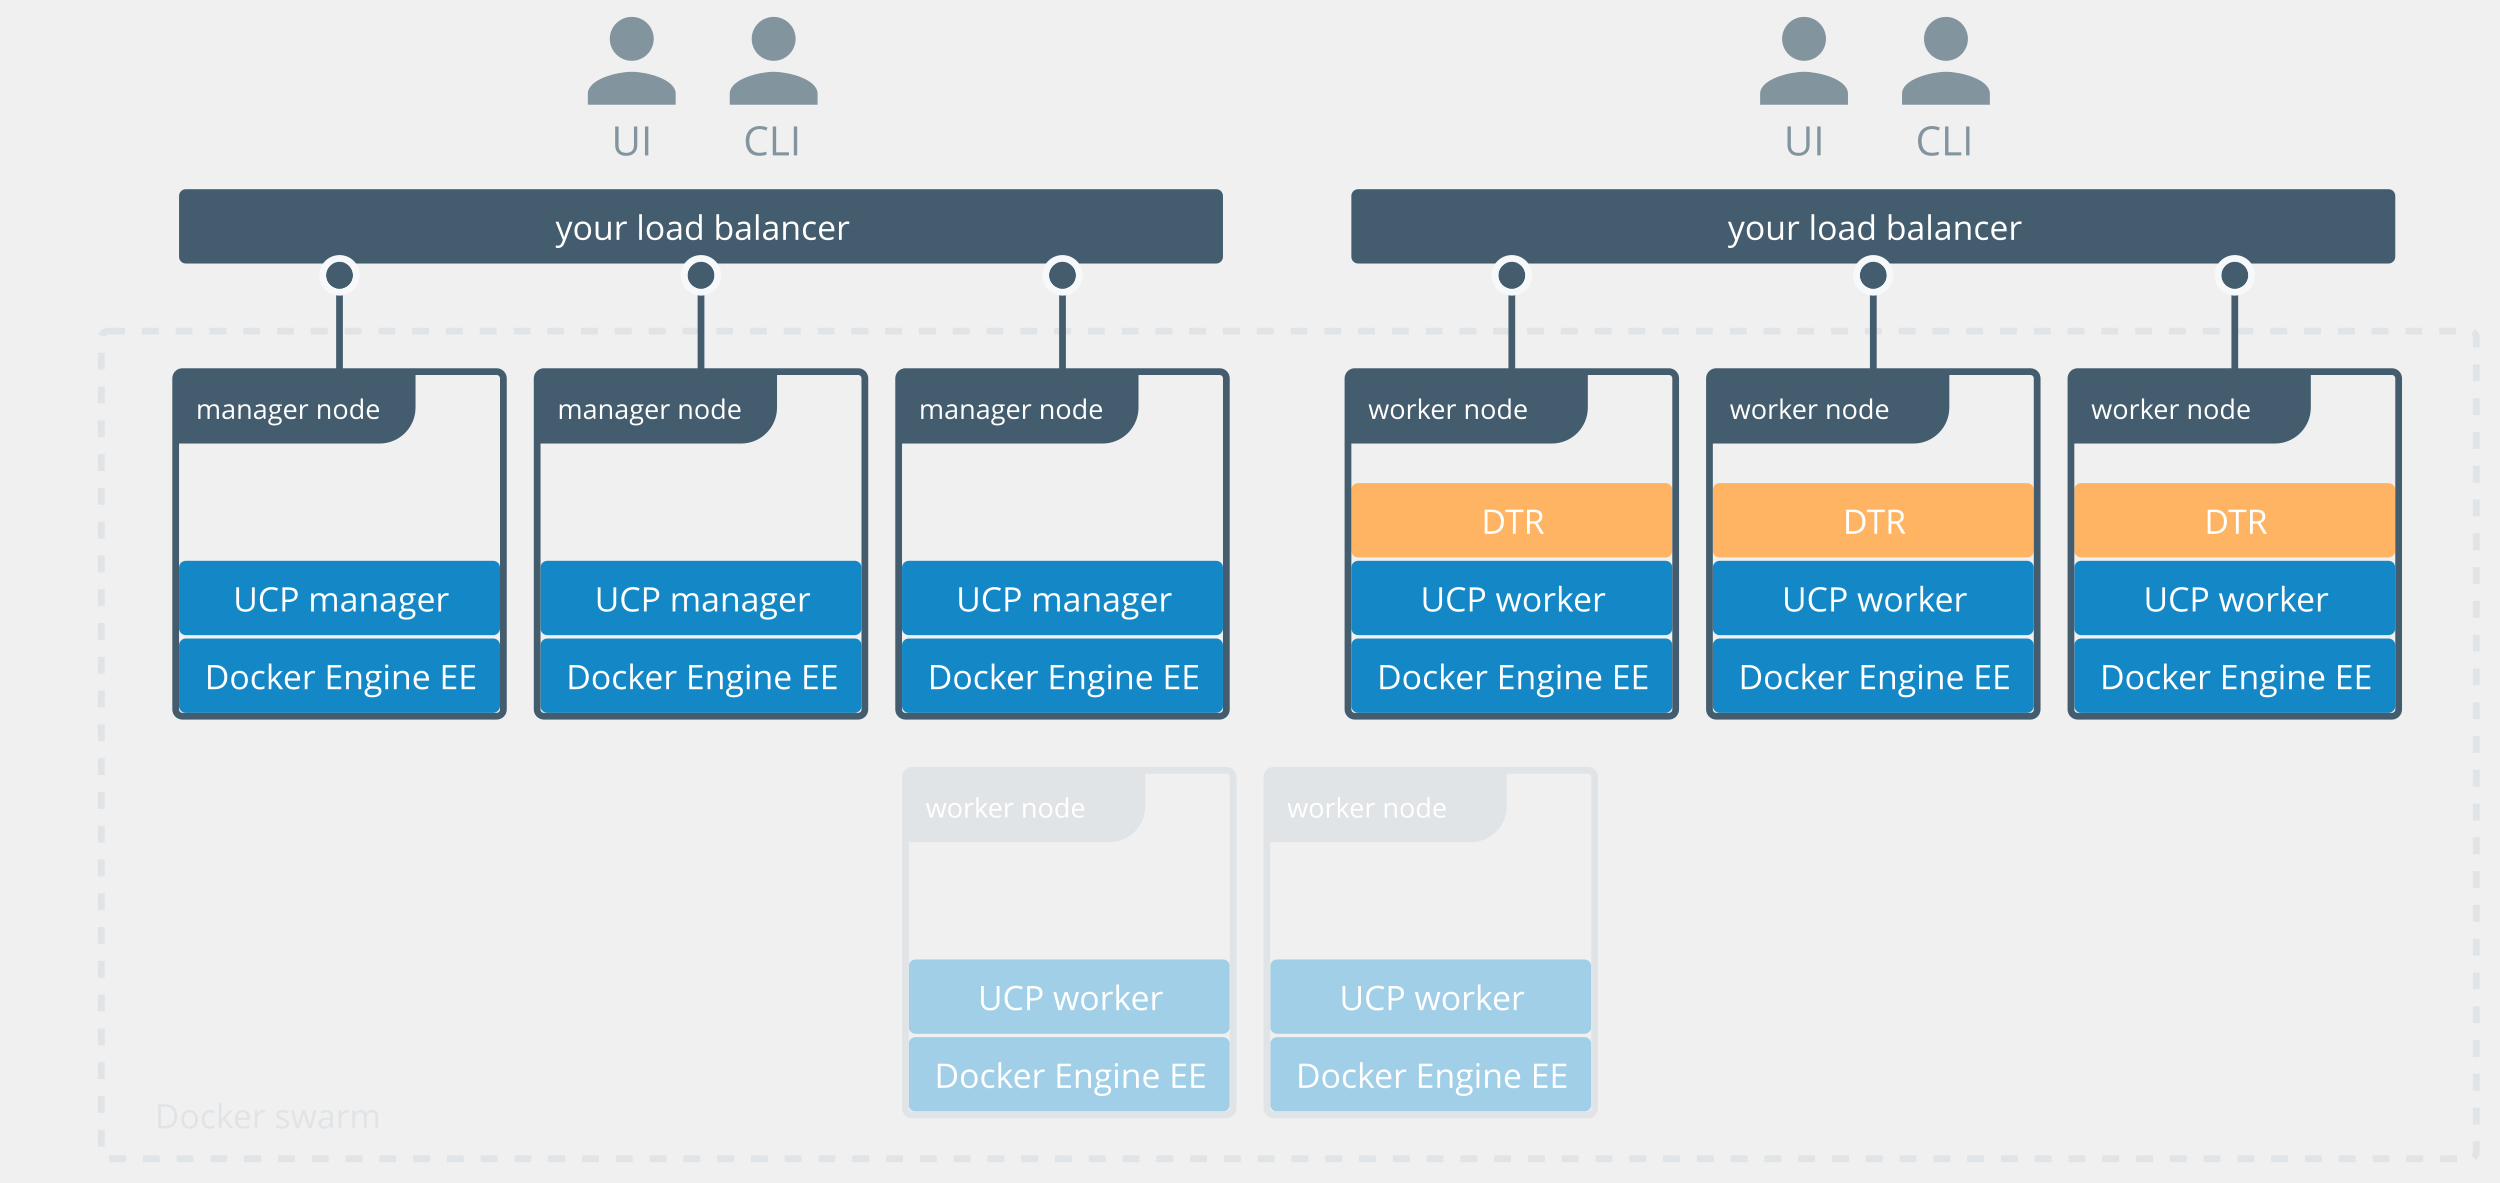
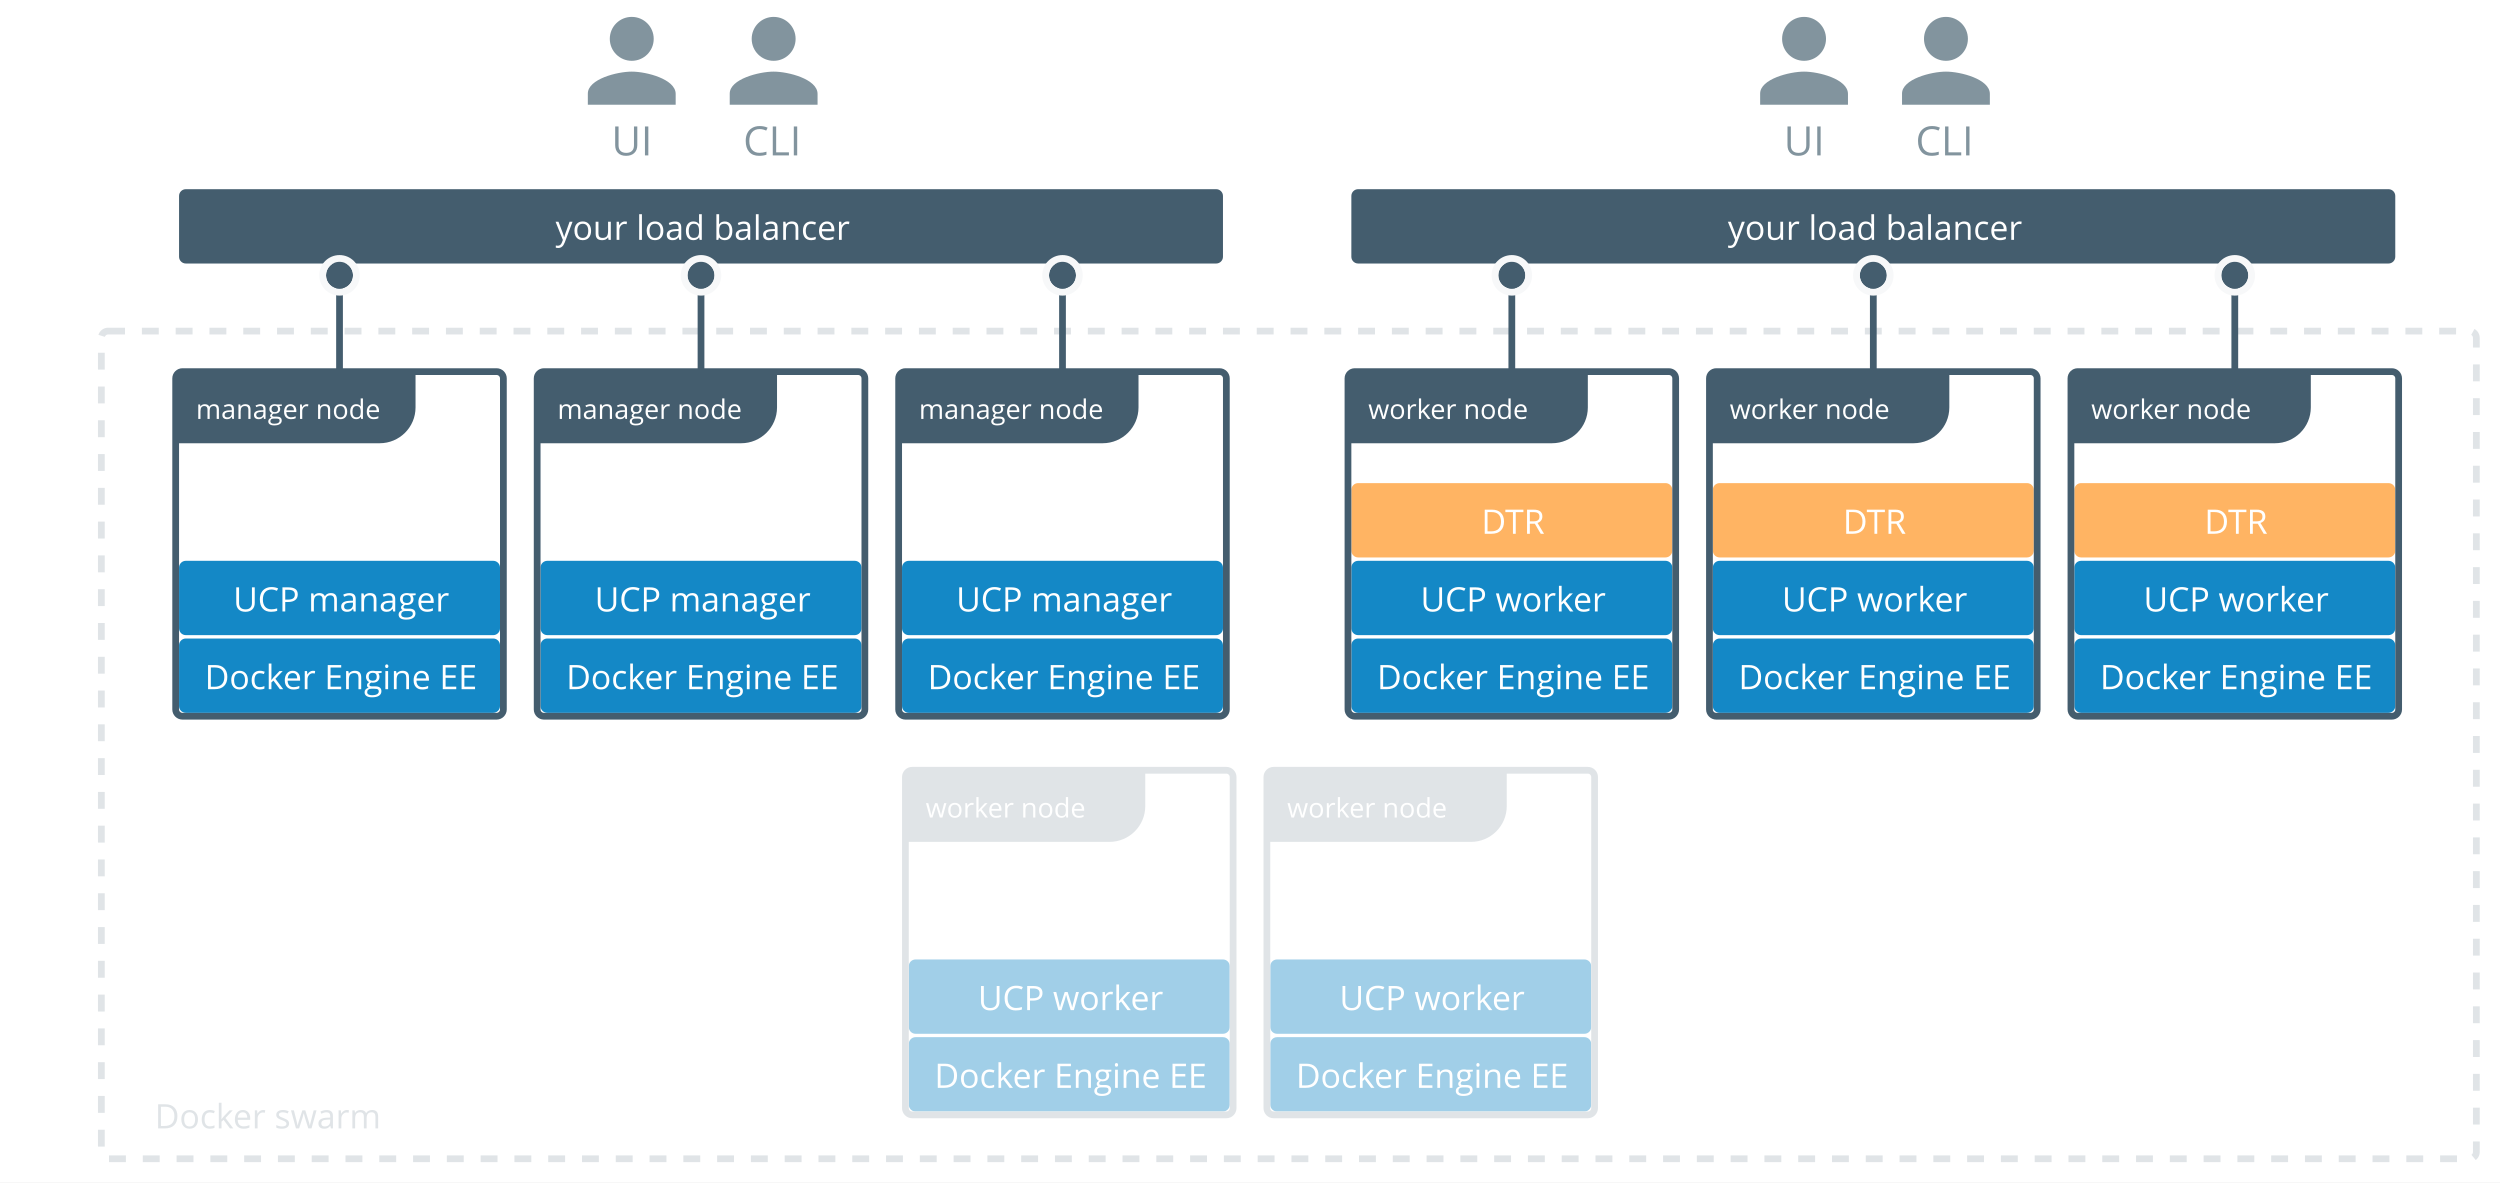
- <svg xmlns="http://www.w3.org/2000/svg" xmlns:xlink="http://www.w3.org/1999/xlink" width="740px" height="350px" viewBox="0 0 740 350" version="1.1">
-   <defs>
-     <circle id="path-1" cx="4" cy="4" r="4" />
-     <circle id="path-2" cx="4" cy="4" r="4" />
-     <circle id="path-3" cx="4" cy="4" r="4" />
-     <circle id="path-4" cx="4" cy="4" r="4" />
-     <circle id="path-5" cx="4" cy="4" r="4" />
-     <circle id="path-6" cx="4" cy="4" r="4" />
-   </defs>
-   <g id="dtr-diagrams" stroke="none" stroke-width="1" fill="none" fill-rule="evenodd">
+ <svg xmlns="http://www.w3.org/2000/svg" version="1.1" id="Layer_1" x="0px" y="0px" viewBox="0 0 740 350" style="enable-background:new 0 0 740 350;" xml:space="preserve">
+   <style type="text/css">
+ 	.st0{fill:#FFFFFF;}
+ 	.st1{fill:#E0E4E7;}
+ 	.st2{font-family:'OpenSans';}
+ 	.st3{font-size:10px;}
+ 	.st4{fill:none;stroke:#E0E4E7;stroke-width:2;stroke-dasharray:5,5,5,5;}
+ 	.st5{fill-rule:evenodd;clip-rule:evenodd;fill:#445D6E;}
+ 	.st6{fill:none;stroke:#445D6E;stroke-width:2;stroke-linecap:round;stroke-linejoin:round;}
+ 	.st7{fill:none;stroke:#F7F8F9;stroke-width:2;}
+ 	.st8{fill-rule:evenodd;clip-rule:evenodd;fill:#E0E4E7;}
+ 	.st9{font-size:8px;}
+ 	.st10{fill-rule:evenodd;clip-rule:evenodd;fill:#A1CFE8;}
+ 	.st11{fill:none;stroke:#E0E4E7;stroke-width:2;}
+ 	.st12{fill-rule:evenodd;clip-rule:evenodd;fill:#1488C6;}
+ 	.st13{fill-rule:evenodd;clip-rule:evenodd;fill:#FFB463;}
+ 	.st14{fill:none;stroke:#445D6E;stroke-width:2;}
+ 	.st15{fill:#82949E;}
+ 	.st16{font-size:12px;}
+ 	.st17{fill-rule:evenodd;clip-rule:evenodd;fill:#82949E;}
+ </style>
+   <rect class="st0" width="740" height="350" />
+   <g id="dtr-diagrams">
    <g id="architecture-4">
      <g id="ddc" transform="translate(30, 56)">
        <g id="swarm-group" transform="translate(0, 42)">
-           <text id="Docker-swarm" font-family="OpenSans-Semibold, Open Sans" font-size="10" font-weight="500" fill="#E0E4E7">
-             <tspan x="15.822" y="236.01">Docker swarm</tspan>
-           </text>
-           <rect id="group" stroke="#E0E4E7" stroke-width="2" stroke-dasharray="5,5,5,5" x="0" y="0" width="703" height="245" rx="2" />
+           <text transform="matrix(1 0 0 1 15.8219 236.0095)" class="st1 st2 st3">Docker swarm</text>
+           <path id="group" class="st4" d="M2,0h699c1.1,0,2,0.9,2,2v241c0,1.1-0.9,2-2,2H2c-1.1,0-2-0.9-2-2V2C0,0.9,0.9,0,2,0z" />
        </g>
        <g id="load-balancers" transform="translate(23, 0)">
          <g id="right" transform="translate(347, 0)">
            <g id="main">
-               <rect id="Rectangle-138" fill="#445D6E" x="0" y="0" width="309" height="22" rx="2" />
-               <text id="your-load-balancer" font-family="OpenSans, Open Sans" font-size="10" font-weight="normal" fill="#FFFFFF">
-                 <tspan x="111.438" y="15">your load balancer</tspan>
-               </text>
+               <path id="Rectangle-138" class="st5" d="M2,0h305c1.1,0,2,0.9,2,2v18c0,1.1-0.9,2-2,2H2c-1.1,0-2-0.9-2-2V2C0,0.9,0.9,0,2,0z" />
+               <text transform="matrix(1 0 0 1 111.438 15)" class="st0 st2 st3">your load balancer</text>
            </g>
            <g id="arrows" transform="translate(43, 21)">
              <g id="arrow-copy-3" transform="translate(218.5, 17) scale(1, -1) rotate(-90) translate(-218.5, -17) translate(202, 13)">
-                 <path d="M2,4 L33,4" id="Line" stroke="#445D6E" stroke-width="2" stroke-linecap="round" stroke-linejoin="round" />
+                 <path id="Line" class="st6" d="M2,4h31" />
                <g id="Oval">
-                   <use fill="#445D6E" fill-rule="evenodd" xlink:href="#path-1" />
-                   <circle stroke="#F7F8F9" stroke-width="2" cx="4" cy="4" r="5" />
+                   <g>
+                     <circle id="path-1" class="st5" cx="4" cy="4" r="4" />
+                   </g>
+                   <circle class="st7" cx="4" cy="4" r="5" />
                </g>
              </g>
              <g id="arrow-copy" transform="translate(111.5, 17) scale(1, -1) rotate(-90) translate(-111.5, -17) translate(95, 13)">
-                 <path d="M2,4 L33,4" id="Line" stroke="#445D6E" stroke-width="2" stroke-linecap="round" stroke-linejoin="round" />
-                 <g id="Oval">
-                   <use fill="#445D6E" fill-rule="evenodd" xlink:href="#path-2" />
-                   <circle stroke="#F7F8F9" stroke-width="2" cx="4" cy="4" r="5" />
+                 <path class="st6" d="M2,4h31" />
+                 <g>
+                   <g>
+                     <circle id="path-2" class="st5" cx="4" cy="4" r="4" />
+                   </g>
+                   <circle class="st7" cx="4" cy="4" r="5" />
                </g>
              </g>
              <g id="arrow-copy-2" transform="translate(4.5, 17) scale(1, -1) rotate(-90) translate(-4.5, -17) translate(-12, 13)">
-                 <path d="M2,4 L33,4" id="Line" stroke="#445D6E" stroke-width="2" stroke-linecap="round" stroke-linejoin="round" />
-                 <g id="Oval">
-                   <use fill="#445D6E" fill-rule="evenodd" xlink:href="#path-3" />
-                   <circle stroke="#F7F8F9" stroke-width="2" cx="4" cy="4" r="5" />
+                 <path class="st6" d="M2,4h31" />
+                 <g>
+                   <g>
+                     <circle id="path-3" class="st5" cx="4" cy="4" r="4" />
+                   </g>
+                   <circle class="st7" cx="4" cy="4" r="5" />
                </g>
              </g>
            </g>
          </g>
          <g id="left">
-             <g id="main">
-               <rect id="Rectangle-138" fill="#445D6E" x="0" y="0" width="309" height="22" rx="2" />
-               <text id="your-load-balancer" font-family="OpenSans, Open Sans" font-size="10" font-weight="normal" fill="#FFFFFF">
-                 <tspan x="111.438" y="15">your load balancer</tspan>
-               </text>
-             </g>
-             <g id="arrows" transform="translate(43, 21)">
-               <g id="arrow-copy-3" transform="translate(218.5, 17) scale(1, -1) rotate(-90) translate(-218.5, -17) translate(202, 13)">
-                 <path d="M2,4 L33,4" id="Line" stroke="#445D6E" stroke-width="2" stroke-linecap="round" stroke-linejoin="round" />
-                 <g id="Oval">
-                   <use fill="#445D6E" fill-rule="evenodd" xlink:href="#path-4" />
-                   <circle stroke="#F7F8F9" stroke-width="2" cx="4" cy="4" r="5" />
-                 </g>
-               </g>
-               <g id="arrow-copy" transform="translate(111.5, 17) scale(1, -1) rotate(-90) translate(-111.5, -17) translate(95, 13)">
-                 <path d="M2,4 L33,4" id="Line" stroke="#445D6E" stroke-width="2" stroke-linecap="round" stroke-linejoin="round" />
-                 <g id="Oval">
-                   <use fill="#445D6E" fill-rule="evenodd" xlink:href="#path-5" />
-                   <circle stroke="#F7F8F9" stroke-width="2" cx="4" cy="4" r="5" />
-                 </g>
-               </g>
-               <g id="arrow-copy-2" transform="translate(4.5, 17) scale(1, -1) rotate(-90) translate(-4.5, -17) translate(-12, 13)">
-                 <path d="M2,4 L33,4" id="Line" stroke="#445D6E" stroke-width="2" stroke-linecap="round" stroke-linejoin="round" />
-                 <g id="Oval">
-                   <use fill="#445D6E" fill-rule="evenodd" xlink:href="#path-6" />
-                   <circle stroke="#F7F8F9" stroke-width="2" cx="4" cy="4" r="5" />
+             <g>
+               <path class="st5" d="M2,0h305c1.1,0,2,0.9,2,2v18c0,1.1-0.9,2-2,2H2c-1.1,0-2-0.9-2-2V2C0,0.9,0.9,0,2,0z" />
+               <text transform="matrix(1 0 0 1 111.438 15)" class="st0 st2 st3">your load balancer</text>
+             </g>
+             <g transform="translate(43, 21)">
+               <g transform="translate(218.5, 17) scale(1, -1) rotate(-90) translate(-218.5, -17) translate(202, 13)">
+                 <path class="st6" d="M2,4h31" />
+                 <g>
+                   <g>
+                     <circle id="path-4" class="st5" cx="4" cy="4" r="4" />
+                   </g>
+                   <circle class="st7" cx="4" cy="4" r="5" />
+                 </g>
+               </g>
+               <g transform="translate(111.5, 17) scale(1, -1) rotate(-90) translate(-111.5, -17) translate(95, 13)">
+                 <path class="st6" d="M2,4h31" />
+                 <g>
+                   <g>
+                     <circle id="path-5" class="st5" cx="4" cy="4" r="4" />
+                   </g>
+                   <circle class="st7" cx="4" cy="4" r="5" />
+                 </g>
+               </g>
+               <g transform="translate(4.5, 17) scale(1, -1) rotate(-90) translate(-4.5, -17) translate(-12, 13)">
+                 <path class="st6" d="M2,4h31" />
+                 <g>
+                   <g>
+                     <circle id="path-6" class="st5" cx="4" cy="4" r="4" />
+                   </g>
+                   <circle class="st7" cx="4" cy="4" r="5" />
                </g>
              </g>
            </g>
          </g>
        </g>
        <g id="swam" transform="translate(22, 54)">
          <g id="nodes">
            <g id="workers" transform="translate(216, 118)">
              <g id="node-1">
                <g id="node">
                  <g id="node-label">
-                     <path d="M0,2.003 C0,0.897 0.898,0 1.992,0 L71,0 L71,10.645 C71,16.524 66.231,21.29 60.351,21.29 L0,21.29 L0,2.003 Z" id="Rectangle-127" fill="#E0E4E7" />
-                     <text id="worker-node" font-family="OpenSans, Open Sans" font-size="8" font-weight="normal" fill="#FFFFFF">
-                       <tspan x="6" y="14">worker node</tspan>
-                     </text>
+                     <path id="Rectangle-127" class="st8" d="M0,2c0-1.1,0.9-2,2-2h69v10.6c0,5.9-4.8,10.6-10.6,10.6H0V2z" />
+                     <text transform="matrix(1 0 0 1 6 14)" class="st0 st2 st9">worker node</text>
                  </g>
                </g>
                <g id="engine" transform="translate(1, 79)">
-                   <rect id="Rectangle-138" fill="#A1CFE8" x="0" y="0" width="95" height="22" rx="2" />
-                   <text id="Docker-Engine-EE" font-family="OpenSans, Open Sans" font-size="10" font-weight="normal" fill="#FFFFFF">
-                     <tspan x="7.597" y="15">Docker Engine EE</tspan>
-                   </text>
+                   <path class="st10" d="M2,0h91c1.1,0,2,0.9,2,2v18c0,1.1-0.9,2-2,2H2c-1.1,0-2-0.9-2-2V2C0,0.9,0.9,0,2,0z" />
+                   <text transform="matrix(1 0 0 1 7.5972 15)" class="st0 st2 st3">Docker Engine EE</text>
                </g>
                <g id="ucp" transform="translate(1, 56)">
-                   <rect id="Rectangle-138" fill="#A1CFE8" x="0" y="0" width="95" height="22" rx="2" />
-                   <text id="UCP-worker" font-family="OpenSans, Open Sans" font-size="10" font-weight="normal" fill="#FFFFFF">
-                     <tspan x="20.476" y="15">UCP worker</tspan>
-                   </text>
-                 </g>
-                 <rect id="node-border" stroke="#E0E4E7" stroke-width="2" x="0" y="0" width="97" height="102" rx="2" />
+                   <path class="st10" d="M2,0h91c1.1,0,2,0.9,2,2v18c0,1.1-0.9,2-2,2H2c-1.1,0-2-0.9-2-2V2C0,0.9,0.9,0,2,0z" />
+                   <text transform="matrix(1 0 0 1 20.4756 15)" class="st0 st2 st3">UCP worker</text>
+                 </g>
+                 <path id="node-border" class="st11" d="M2,0h93c1.1,0,2,0.9,2,2v98c0,1.1-0.9,2-2,2H2c-1.1,0-2-0.9-2-2V2C0,0.9,0.9,0,2,0z" />
              </g>
              <g id="node-1-copy-3" transform="translate(107, 0)">
-                 <g id="node">
-                   <g id="node-label">
-                     <path d="M0,2.003 C0,0.897 0.898,0 1.992,0 L71,0 L71,10.645 C71,16.524 66.231,21.29 60.351,21.29 L0,21.29 L0,2.003 Z" id="Rectangle-127" fill="#E0E4E7" />
-                     <text id="worker-node" font-family="OpenSans, Open Sans" font-size="8" font-weight="normal" fill="#FFFFFF">
-                       <tspan x="6" y="14">worker node</tspan>
-                     </text>
-                   </g>
-                 </g>
-                 <g id="engine" transform="translate(1, 79)">
-                   <rect id="Rectangle-138" fill="#A1CFE8" x="0" y="0" width="95" height="22" rx="2" />
-                   <text id="Docker-Engine-EE" font-family="OpenSans, Open Sans" font-size="10" font-weight="normal" fill="#FFFFFF">
-                     <tspan x="7.597" y="15">Docker Engine EE</tspan>
-                   </text>
-                 </g>
-                 <g id="ucp" transform="translate(1, 56)">
-                   <rect id="Rectangle-138" fill="#A1CFE8" x="0" y="0" width="95" height="22" rx="2" />
-                   <text id="UCP-worker" font-family="OpenSans, Open Sans" font-size="10" font-weight="normal" fill="#FFFFFF">
-                     <tspan x="20.476" y="15">UCP worker</tspan>
-                   </text>
-                 </g>
-                 <rect id="node-border" stroke="#E0E4E7" stroke-width="2" x="0" y="0" width="97" height="102" rx="2" />
+                 <g>
+                   <g>
+                     <path class="st8" d="M0,2c0-1.1,0.9-2,2-2h69v10.6c0,5.9-4.8,10.6-10.6,10.6H0V2z" />
+                     <text transform="matrix(1 0 0 1 6 14)" class="st0 st2 st9">worker node</text>
+                   </g>
+                 </g>
+                 <g transform="translate(1, 79)">
+                   <path class="st10" d="M2,0h91c1.1,0,2,0.9,2,2v18c0,1.1-0.9,2-2,2H2c-1.1,0-2-0.9-2-2V2C0,0.9,0.9,0,2,0z" />
+                   <text transform="matrix(1 0 0 1 7.5972 15)" class="st0 st2 st3">Docker Engine EE</text>
+                 </g>
+                 <g transform="translate(1, 56)">
+                   <path class="st10" d="M2,0h91c1.1,0,2,0.9,2,2v18c0,1.1-0.9,2-2,2H2c-1.1,0-2-0.9-2-2V2C0,0.9,0.9,0,2,0z" />
+                   <text transform="matrix(1 0 0 1 20.4756 15)" class="st0 st2 st3">UCP worker</text>
+                 </g>
+                 <path class="st11" d="M2,0h93c1.1,0,2,0.9,2,2v98c0,1.1-0.9,2-2,2H2c-1.1,0-2-0.9-2-2V2C0,0.9,0.9,0,2,0z" />
              </g>
            </g>
            <g id="workers-dtr" transform="translate(347, 0)">
              <g id="node-1-copy-4">
-                 <g id="node">
-                   <g id="node-label">
-                     <path d="M0,2.003 C0,0.897 0.898,0 1.992,0 L71,0 L71,10.645 C71,16.524 66.231,21.29 60.351,21.29 L0,21.29 L0,2.003 Z" id="Rectangle-127" fill="#445D6E" />
-                     <text id="worker-node" font-family="OpenSans, Open Sans" font-size="8" font-weight="normal" fill="#FFFFFF">
-                       <tspan x="6" y="14">worker node</tspan>
-                     </text>
-                   </g>
-                 </g>
-                 <g id="engine" transform="translate(1, 79)">
-                   <rect id="Rectangle-138" fill="#1488C6" x="0" y="0" width="95" height="22" rx="2" />
-                   <text id="Docker-Engine-EE" font-family="OpenSans, Open Sans" font-size="10" font-weight="normal" fill="#FFFFFF">
-                     <tspan x="7.597" y="15">Docker Engine EE</tspan>
-                   </text>
-                 </g>
-                 <g id="ucp" transform="translate(1, 56)">
-                   <rect id="Rectangle-138" fill="#1488C6" x="0" y="0" width="95" height="22" rx="2" />
-                   <text id="UCP-worker" font-family="OpenSans, Open Sans" font-size="10" font-weight="normal" fill="#FFFFFF">
-                     <tspan x="20.476" y="15">UCP worker</tspan>
-                   </text>
+                 <g>
+                   <g>
+                     <path class="st5" d="M0,2c0-1.1,0.9-2,2-2h69v10.6c0,5.9-4.8,10.6-10.6,10.6H0V2z" />
+                     <text transform="matrix(1 0 0 1 6 14)" class="st0 st2 st9">worker node</text>
+                   </g>
+                 </g>
+                 <g transform="translate(1, 79)">
+                   <path class="st12" d="M2,0h91c1.1,0,2,0.9,2,2v18c0,1.1-0.9,2-2,2H2c-1.1,0-2-0.9-2-2V2C0,0.9,0.9,0,2,0z" />
+                   <text transform="matrix(1 0 0 1 7.5972 15)" class="st0 st2 st3">Docker Engine EE</text>
+                 </g>
+                 <g transform="translate(1, 56)">
+                   <path class="st12" d="M2,0h91c1.1,0,2,0.9,2,2v18c0,1.1-0.9,2-2,2H2c-1.1,0-2-0.9-2-2V2C0,0.9,0.9,0,2,0z" />
+                   <text transform="matrix(1 0 0 1 20.4756 15)" class="st0 st2 st3">UCP worker</text>
                </g>
                <g id="ucp-copy" transform="translate(1, 33)">
-                   <rect id="Rectangle-138" fill="#FFB463" x="0" y="0" width="95" height="22" rx="2" />
-                   <text id="DTR" font-family="OpenSans, Open Sans" font-size="10" font-weight="normal" fill="#FFFFFF">
-                     <tspan x="38.498" y="15">DTR</tspan>
-                   </text>
-                 </g>
-                 <rect id="node-border" stroke="#445D6E" stroke-width="2" x="0" y="0" width="97" height="102" rx="2" />
+                   <path class="st13" d="M2,0h91c1.1,0,2,0.9,2,2v18c0,1.1-0.9,2-2,2H2c-1.1,0-2-0.9-2-2V2C0,0.9,0.9,0,2,0z" />
+                   <text transform="matrix(1 0 0 1 38.498 15)" class="st0 st2 st3">DTR</text>
+                 </g>
+                 <path class="st14" d="M2,0h93c1.1,0,2,0.9,2,2v98c0,1.1-0.9,2-2,2H2c-1.1,0-2-0.9-2-2V2C0,0.9,0.9,0,2,0z" />
              </g>
              <g id="node-1-copy-5" transform="translate(107, 0)">
-                 <g id="node">
-                   <g id="node-label">
-                     <path d="M0,2.003 C0,0.897 0.898,0 1.992,0 L71,0 L71,10.645 C71,16.524 66.231,21.29 60.351,21.29 L0,21.29 L0,2.003 Z" id="Rectangle-127" fill="#445D6E" />
-                     <text id="worker-node" font-family="OpenSans, Open Sans" font-size="8" font-weight="normal" fill="#FFFFFF">
-                       <tspan x="6" y="14">worker node</tspan>
-                     </text>
-                   </g>
-                 </g>
-                 <g id="engine" transform="translate(1, 79)">
-                   <rect id="Rectangle-138" fill="#1488C6" x="0" y="0" width="95" height="22" rx="2" />
-                   <text id="Docker-Engine-EE" font-family="OpenSans, Open Sans" font-size="10" font-weight="normal" fill="#FFFFFF">
-                     <tspan x="7.597" y="15">Docker Engine EE</tspan>
-                   </text>
-                 </g>
-                 <g id="ucp" transform="translate(1, 56)">
-                   <rect id="Rectangle-138" fill="#1488C6" x="0" y="0" width="95" height="22" rx="2" />
-                   <text id="UCP-worker" font-family="OpenSans, Open Sans" font-size="10" font-weight="normal" fill="#FFFFFF">
-                     <tspan x="20.476" y="15">UCP worker</tspan>
-                   </text>
-                 </g>
-                 <g id="ucp-copy" transform="translate(1, 33)">
-                   <rect id="Rectangle-138" fill="#FFB463" x="0" y="0" width="95" height="22" rx="2" />
-                   <text id="DTR" font-family="OpenSans, Open Sans" font-size="10" font-weight="normal" fill="#FFFFFF">
-                     <tspan x="38.498" y="15">DTR</tspan>
-                   </text>
-                 </g>
-                 <rect id="node-border" stroke="#445D6E" stroke-width="2" x="0" y="0" width="97" height="102" rx="2" />
+                 <g>
+                   <g>
+                     <path class="st5" d="M0,2c0-1.1,0.9-2,2-2h69v10.6c0,5.9-4.8,10.6-10.6,10.6H0V2z" />
+                     <text transform="matrix(1 0 0 1 6 14)" class="st0 st2 st9">worker node</text>
+                   </g>
+                 </g>
+                 <g transform="translate(1, 79)">
+                   <path class="st12" d="M2,0h91c1.1,0,2,0.9,2,2v18c0,1.1-0.9,2-2,2H2c-1.1,0-2-0.9-2-2V2C0,0.9,0.9,0,2,0z" />
+                   <text transform="matrix(1 0 0 1 7.5972 15)" class="st0 st2 st3">Docker Engine EE</text>
+                 </g>
+                 <g transform="translate(1, 56)">
+                   <path class="st12" d="M2,0h91c1.1,0,2,0.9,2,2v18c0,1.1-0.9,2-2,2H2c-1.1,0-2-0.9-2-2V2C0,0.9,0.9,0,2,0z" />
+                   <text transform="matrix(1 0 0 1 20.4756 15)" class="st0 st2 st3">UCP worker</text>
+                 </g>
+                 <g transform="translate(1, 33)">
+                   <path class="st13" d="M2,0h91c1.1,0,2,0.9,2,2v18c0,1.1-0.9,2-2,2H2c-1.1,0-2-0.9-2-2V2C0,0.9,0.9,0,2,0z" />
+                   <text transform="matrix(1 0 0 1 38.498 15)" class="st0 st2 st3">DTR</text>
+                 </g>
+                 <path class="st14" d="M2,0h93c1.1,0,2,0.9,2,2v98c0,1.1-0.9,2-2,2H2c-1.1,0-2-0.9-2-2V2C0,0.9,0.9,0,2,0z" />
              </g>
              <g id="node-1-copy-6" transform="translate(214, 0)">
-                 <g id="node">
-                   <g id="node-label">
-                     <path d="M0,2.003 C0,0.897 0.898,0 1.992,0 L71,0 L71,10.645 C71,16.524 66.231,21.29 60.351,21.29 L0,21.29 L0,2.003 Z" id="Rectangle-127" fill="#445D6E" />
-                     <text id="worker-node" font-family="OpenSans, Open Sans" font-size="8" font-weight="normal" fill="#FFFFFF">
-                       <tspan x="6" y="14">worker node</tspan>
-                     </text>
-                   </g>
-                 </g>
-                 <g id="engine" transform="translate(1, 79)">
-                   <rect id="Rectangle-138" fill="#1488C6" x="0" y="0" width="95" height="22" rx="2" />
-                   <text id="Docker-Engine-EE" font-family="OpenSans, Open Sans" font-size="10" font-weight="normal" fill="#FFFFFF">
-                     <tspan x="7.597" y="15">Docker Engine EE</tspan>
-                   </text>
-                 </g>
-                 <g id="ucp" transform="translate(1, 56)">
-                   <rect id="Rectangle-138" fill="#1488C6" x="0" y="0" width="95" height="22" rx="2" />
-                   <text id="UCP-worker" font-family="OpenSans, Open Sans" font-size="10" font-weight="normal" fill="#FFFFFF">
-                     <tspan x="20.476" y="15">UCP worker</tspan>
-                   </text>
-                 </g>
-                 <g id="ucp-copy" transform="translate(1, 33)">
-                   <rect id="Rectangle-138" fill="#FFB463" x="0" y="0" width="95" height="22" rx="2" />
-                   <text id="DTR" font-family="OpenSans, Open Sans" font-size="10" font-weight="normal" fill="#FFFFFF">
-                     <tspan x="38.498" y="15">DTR</tspan>
-                   </text>
-                 </g>
-                 <rect id="node-border" stroke="#445D6E" stroke-width="2" x="0" y="0" width="97" height="102" rx="2" />
+                 <g>
+                   <g>
+                     <path class="st5" d="M0,2c0-1.1,0.9-2,2-2h69v10.6c0,5.9-4.8,10.6-10.6,10.6H0V2z" />
+                     <text transform="matrix(1 0 0 1 6 14)" class="st0 st2 st9">worker node</text>
+                   </g>
+                 </g>
+                 <g transform="translate(1, 79)">
+                   <path class="st12" d="M2,0h91c1.1,0,2,0.9,2,2v18c0,1.1-0.9,2-2,2H2c-1.1,0-2-0.9-2-2V2C0,0.9,0.9,0,2,0z" />
+                   <text transform="matrix(1 0 0 1 7.5972 15)" class="st0 st2 st3">Docker Engine EE</text>
+                 </g>
+                 <g transform="translate(1, 56)">
+                   <path class="st12" d="M2,0h91c1.1,0,2,0.9,2,2v18c0,1.1-0.9,2-2,2H2c-1.1,0-2-0.9-2-2V2C0,0.9,0.9,0,2,0z" />
+                   <text transform="matrix(1 0 0 1 20.4756 15)" class="st0 st2 st3">UCP worker</text>
+                 </g>
+                 <g transform="translate(1, 33)">
+                   <path class="st13" d="M2,0h91c1.1,0,2,0.9,2,2v18c0,1.1-0.9,2-2,2H2c-1.1,0-2-0.9-2-2V2C0,0.9,0.9,0,2,0z" />
+                   <text transform="matrix(1 0 0 1 38.498 15)" class="st0 st2 st3">DTR</text>
+                 </g>
+                 <path class="st14" d="M2,0h93c1.1,0,2,0.9,2,2v98c0,1.1-0.9,2-2,2H2c-1.1,0-2-0.9-2-2V2C0,0.9,0.9,0,2,0z" />
              </g>
            </g>
            <g id="managers-ucp">
-               <g id="node-1">
-                 <g id="node">
-                   <g id="node-label">
-                     <path d="M0,2.003 C0,0.897 0.898,0 1.992,0 L71,0 L71,10.645 C71,16.524 66.231,21.29 60.351,21.29 L0,21.29 L0,2.003 Z" id="Rectangle-127" fill="#445D6E" />
-                     <text id="manager-node" font-family="OpenSans, Open Sans" font-size="8" font-weight="normal" fill="#FFFFFF">
-                       <tspan x="6" y="14">manager node</tspan>
-                     </text>
-                   </g>
-                 </g>
-                 <g id="engine" transform="translate(1, 79)">
-                   <rect id="Rectangle-138" fill="#1488C6" x="0" y="0" width="95" height="22" rx="2" />
-                   <text id="Docker-Engine-EE" font-family="OpenSans, Open Sans" font-size="10" font-weight="normal" fill="#FFFFFF">
-                     <tspan x="7.597" y="15">Docker Engine EE</tspan>
-                   </text>
-                 </g>
-                 <g id="ucp" transform="translate(1, 56)">
-                   <rect id="Rectangle-138" fill="#1488C6" x="0" y="0" width="95" height="22" rx="2" />
-                   <text id="UCP-manager" font-family="OpenSans, Open Sans" font-size="10" font-weight="normal" fill="#FFFFFF">
-                     <tspan x="16.03" y="15">UCP manager</tspan>
-                   </text>
-                 </g>
-                 <rect id="node-border" stroke="#445D6E" stroke-width="2" x="0" y="0" width="97" height="102" rx="2" />
+               <g>
+                 <g>
+                   <g>
+                     <path class="st5" d="M0,2c0-1.1,0.9-2,2-2h69v10.6c0,5.9-4.8,10.6-10.6,10.6H0V2z" />
+                     <text transform="matrix(1 0 0 1 6 14)" class="st0 st2 st9">manager node</text>
+                   </g>
+                 </g>
+                 <g transform="translate(1, 79)">
+                   <path class="st12" d="M2,0h91c1.1,0,2,0.9,2,2v18c0,1.1-0.9,2-2,2H2c-1.1,0-2-0.9-2-2V2C0,0.9,0.9,0,2,0z" />
+                   <text transform="matrix(1 0 0 1 7.5972 15)" class="st0 st2 st3">Docker Engine EE</text>
+                 </g>
+                 <g transform="translate(1, 56)">
+                   <path class="st12" d="M2,0h91c1.1,0,2,0.9,2,2v18c0,1.1-0.9,2-2,2H2c-1.1,0-2-0.9-2-2V2C0,0.9,0.9,0,2,0z" />
+                   <text transform="matrix(1 0 0 1 16.0298 15)" class="st0 st2 st3">UCP manager</text>
+                 </g>
+                 <path class="st14" d="M2,0h93c1.1,0,2,0.9,2,2v98c0,1.1-0.9,2-2,2H2c-1.1,0-2-0.9-2-2V2C0,0.9,0.9,0,2,0z" />
              </g>
              <g id="node-1-copy" transform="translate(107, 0)">
-                 <g id="node">
-                   <g id="node-label">
-                     <path d="M0,2.003 C0,0.897 0.898,0 1.992,0 L71,0 L71,10.645 C71,16.524 66.231,21.29 60.351,21.29 L0,21.29 L0,2.003 Z" id="Rectangle-127" fill="#445D6E" />
-                     <text id="manager-node" font-family="OpenSans, Open Sans" font-size="8" font-weight="normal" fill="#FFFFFF">
-                       <tspan x="6" y="14">manager node</tspan>
-                     </text>
-                   </g>
-                 </g>
-                 <g id="engine" transform="translate(1, 79)">
-                   <rect id="Rectangle-138" fill="#1488C6" x="0" y="0" width="95" height="22" rx="2" />
-                   <text id="Docker-Engine-EE" font-family="OpenSans, Open Sans" font-size="10" font-weight="normal" fill="#FFFFFF">
-                     <tspan x="7.597" y="15">Docker Engine EE</tspan>
-                   </text>
-                 </g>
-                 <g id="ucp" transform="translate(1, 56)">
-                   <rect id="Rectangle-138" fill="#1488C6" x="0" y="0" width="95" height="22" rx="2" />
-                   <text id="UCP-manager" font-family="OpenSans, Open Sans" font-size="10" font-weight="normal" fill="#FFFFFF">
-                     <tspan x="16.03" y="15">UCP manager</tspan>
-                   </text>
-                 </g>
-                 <rect id="node-border" stroke="#445D6E" stroke-width="2" x="0" y="0" width="97" height="102" rx="2" />
+                 <g>
+                   <g>
+                     <path class="st5" d="M0,2c0-1.1,0.9-2,2-2h69v10.6c0,5.9-4.8,10.6-10.6,10.6H0V2z" />
+                     <text transform="matrix(1 0 0 1 6 14)" class="st0 st2 st9">manager node</text>
+                   </g>
+                 </g>
+                 <g transform="translate(1, 79)">
+                   <path class="st12" d="M2,0h91c1.1,0,2,0.9,2,2v18c0,1.1-0.9,2-2,2H2c-1.1,0-2-0.9-2-2V2C0,0.9,0.9,0,2,0z" />
+                   <text transform="matrix(1 0 0 1 7.5972 15)" class="st0 st2 st3">Docker Engine EE</text>
+                 </g>
+                 <g transform="translate(1, 56)">
+                   <path class="st12" d="M2,0h91c1.1,0,2,0.9,2,2v18c0,1.1-0.9,2-2,2H2c-1.1,0-2-0.9-2-2V2C0,0.9,0.9,0,2,0z" />
+                   <text transform="matrix(1 0 0 1 16.0298 15)" class="st0 st2 st3">UCP manager</text>
+                 </g>
+                 <path class="st14" d="M2,0h93c1.1,0,2,0.9,2,2v98c0,1.1-0.9,2-2,2H2c-1.1,0-2-0.9-2-2V2C0,0.9,0.9,0,2,0z" />
              </g>
              <g id="node-1-copy-2" transform="translate(214, 0)">
-                 <g id="node">
-                   <g id="node-label">
-                     <path d="M0,2.003 C0,0.897 0.898,0 1.992,0 L71,0 L71,10.645 C71,16.524 66.231,21.29 60.351,21.29 L0,21.29 L0,2.003 Z" id="Rectangle-127" fill="#445D6E" />
-                     <text id="manager-node" font-family="OpenSans, Open Sans" font-size="8" font-weight="normal" fill="#FFFFFF">
-                       <tspan x="6" y="14">manager node</tspan>
-                     </text>
-                   </g>
-                 </g>
-                 <g id="engine" transform="translate(1, 79)">
-                   <rect id="Rectangle-138" fill="#1488C6" x="0" y="0" width="95" height="22" rx="2" />
-                   <text id="Docker-Engine-EE" font-family="OpenSans, Open Sans" font-size="10" font-weight="normal" fill="#FFFFFF">
-                     <tspan x="7.597" y="15">Docker Engine EE</tspan>
-                   </text>
-                 </g>
-                 <g id="ucp" transform="translate(1, 56)">
-                   <rect id="Rectangle-138" fill="#1488C6" x="0" y="0" width="95" height="22" rx="2" />
-                   <text id="UCP-manager" font-family="OpenSans, Open Sans" font-size="10" font-weight="normal" fill="#FFFFFF">
-                     <tspan x="16.03" y="15">UCP manager</tspan>
-                   </text>
-                 </g>
-                 <rect id="node-border" stroke="#445D6E" stroke-width="2" x="0" y="0" width="97" height="102" rx="2" />
+                 <g>
+                   <g>
+                     <path class="st5" d="M0,2c0-1.1,0.9-2,2-2h69v10.6c0,5.9-4.8,10.6-10.6,10.6H0V2z" />
+                     <text transform="matrix(1 0 0 1 6 14)" class="st0 st2 st9">manager node</text>
+                   </g>
+                 </g>
+                 <g transform="translate(1, 79)">
+                   <path class="st12" d="M2,0h91c1.1,0,2,0.9,2,2v18c0,1.1-0.9,2-2,2H2c-1.1,0-2-0.9-2-2V2C0,0.9,0.9,0,2,0z" />
+                   <text transform="matrix(1 0 0 1 7.5972 15)" class="st0 st2 st3">Docker Engine EE</text>
+                 </g>
+                 <g transform="translate(1, 56)">
+                   <path class="st12" d="M2,0h91c1.1,0,2,0.9,2,2v18c0,1.1-0.9,2-2,2H2c-1.1,0-2-0.9-2-2V2C0,0.9,0.9,0,2,0z" />
+                   <text transform="matrix(1 0 0 1 16.0298 15)" class="st0 st2 st3">UCP manager</text>
+                 </g>
+                 <path class="st14" d="M2,0h93c1.1,0,2,0.9,2,2v98c0,1.1-0.9,2-2,2H2c-1.1,0-2-0.9-2-2V2C0,0.9,0.9,0,2,0z" />
              </g>
            </g>
          </g>
        </g>
      </g>
-       <g id="users" transform="translate(174, 5)" fill="#82949E">
-         <g id="right" transform="translate(347, 0)">
+       <g id="users" transform="translate(174, 5)">
+         <g transform="translate(347, 0)">
          <g id="user">
-             <text id="UI" font-family="OpenSans, Open Sans" font-size="12" font-weight="normal">
-               <tspan x="7" y="41">UI</tspan>
-             </text>
-             <path d="M13,13 C16.591,13 19.5,10.083 19.5,6.5 C19.5,2.909 16.591,0 13,0 C9.409,0 6.5,2.909 6.5,6.5 C6.5,10.083 9.409,13 13,13 L13,13 Z M13,16.25 C8.669,16.25 0,18.419 0,22.75 L0,26 L26,26 L26,22.75 C26,18.419 17.331,16.25 13,16.25 L13,16.25 Z" id="Shape" />
+             <text transform="matrix(1 0 0 1 7 41)" class="st15 st2 st16">UI</text>
+             <path id="Shape" class="st17" d="M13,13c3.6,0,6.5-2.9,6.5-6.5C19.5,2.9,16.6,0,13,0S6.5,2.9,6.5,6.5C6.5,10.1,9.4,13,13,13       L13,13z M13,16.2c-4.3,0-13,2.2-13,6.5V26h26v-3.2C26,18.4,17.3,16.2,13,16.2L13,16.2z" />
          </g>
          <g id="user-copy" transform="translate(42, 0)">
-             <text id="CLI" font-family="OpenSans, Open Sans" font-size="12" font-weight="normal">
-               <tspan x="4" y="41">CLI</tspan>
-             </text>
-             <path d="M13,13 C16.591,13 19.5,10.083 19.5,6.5 C19.5,2.909 16.591,0 13,0 C9.409,0 6.5,2.909 6.5,6.5 C6.5,10.083 9.409,13 13,13 L13,13 Z M13,16.25 C8.669,16.25 0,18.419 0,22.75 L0,26 L26,26 L26,22.75 C26,18.419 17.331,16.25 13,16.25 L13,16.25 Z" id="Shape" />
-           </g>
-         </g>
-         <g id="left">
-           <g id="user">
-             <text id="UI" font-family="OpenSans, Open Sans" font-size="12" font-weight="normal">
-               <tspan x="7" y="41">UI</tspan>
-             </text>
-             <path d="M13,13 C16.591,13 19.5,10.083 19.5,6.5 C19.5,2.909 16.591,0 13,0 C9.409,0 6.5,2.909 6.5,6.5 C6.5,10.083 9.409,13 13,13 L13,13 Z M13,16.25 C8.669,16.25 0,18.419 0,22.75 L0,26 L26,26 L26,22.75 C26,18.419 17.331,16.25 13,16.25 L13,16.25 Z" id="Shape" />
-           </g>
-           <g id="user-copy" transform="translate(42, 0)">
-             <text id="CLI" font-family="OpenSans, Open Sans" font-size="12" font-weight="normal">
-               <tspan x="4" y="41">CLI</tspan>
-             </text>
-             <path d="M13,13 C16.591,13 19.5,10.083 19.5,6.5 C19.5,2.909 16.591,0 13,0 C9.409,0 6.5,2.909 6.5,6.5 C6.5,10.083 9.409,13 13,13 L13,13 Z M13,16.25 C8.669,16.25 0,18.419 0,22.75 L0,26 L26,26 L26,22.75 C26,18.419 17.331,16.25 13,16.25 L13,16.25 Z" id="Shape" />
+             <text transform="matrix(1 0 0 1 4 41)" class="st15 st2 st16">CLI</text>
+             <path class="st17" d="M13,13c3.6,0,6.5-2.9,6.5-6.5C19.5,2.9,16.6,0,13,0S6.5,2.9,6.5,6.5C6.5,10.1,9.4,13,13,13L13,13z        M13,16.2c-4.3,0-13,2.2-13,6.5V26h26v-3.2C26,18.4,17.3,16.2,13,16.2L13,16.2z" />
+           </g>
+         </g>
+         <g>
+           <g>
+             <text transform="matrix(1 0 0 1 7 41)" class="st15 st2 st16">UI</text>
+             <path class="st17" d="M13,13c3.6,0,6.5-2.9,6.5-6.5C19.5,2.9,16.6,0,13,0S6.5,2.9,6.5,6.5C6.5,10.1,9.4,13,13,13L13,13z        M13,16.2c-4.3,0-13,2.2-13,6.5V26h26v-3.2C26,18.4,17.3,16.2,13,16.2L13,16.2z" />
+           </g>
+           <g transform="translate(42, 0)">
+             <text transform="matrix(1 0 0 1 4 41)" class="st15 st2 st16">CLI</text>
+             <path class="st17" d="M13,13c3.6,0,6.5-2.9,6.5-6.5C19.5,2.9,16.6,0,13,0S6.5,2.9,6.5,6.5C6.5,10.1,9.4,13,13,13L13,13z        M13,16.2c-4.3,0-13,2.2-13,6.5V26h26v-3.2C26,18.4,17.3,16.2,13,16.2L13,16.2z" />
          </g>
        </g>
      </g>
    </g>
  </g>
</svg>
